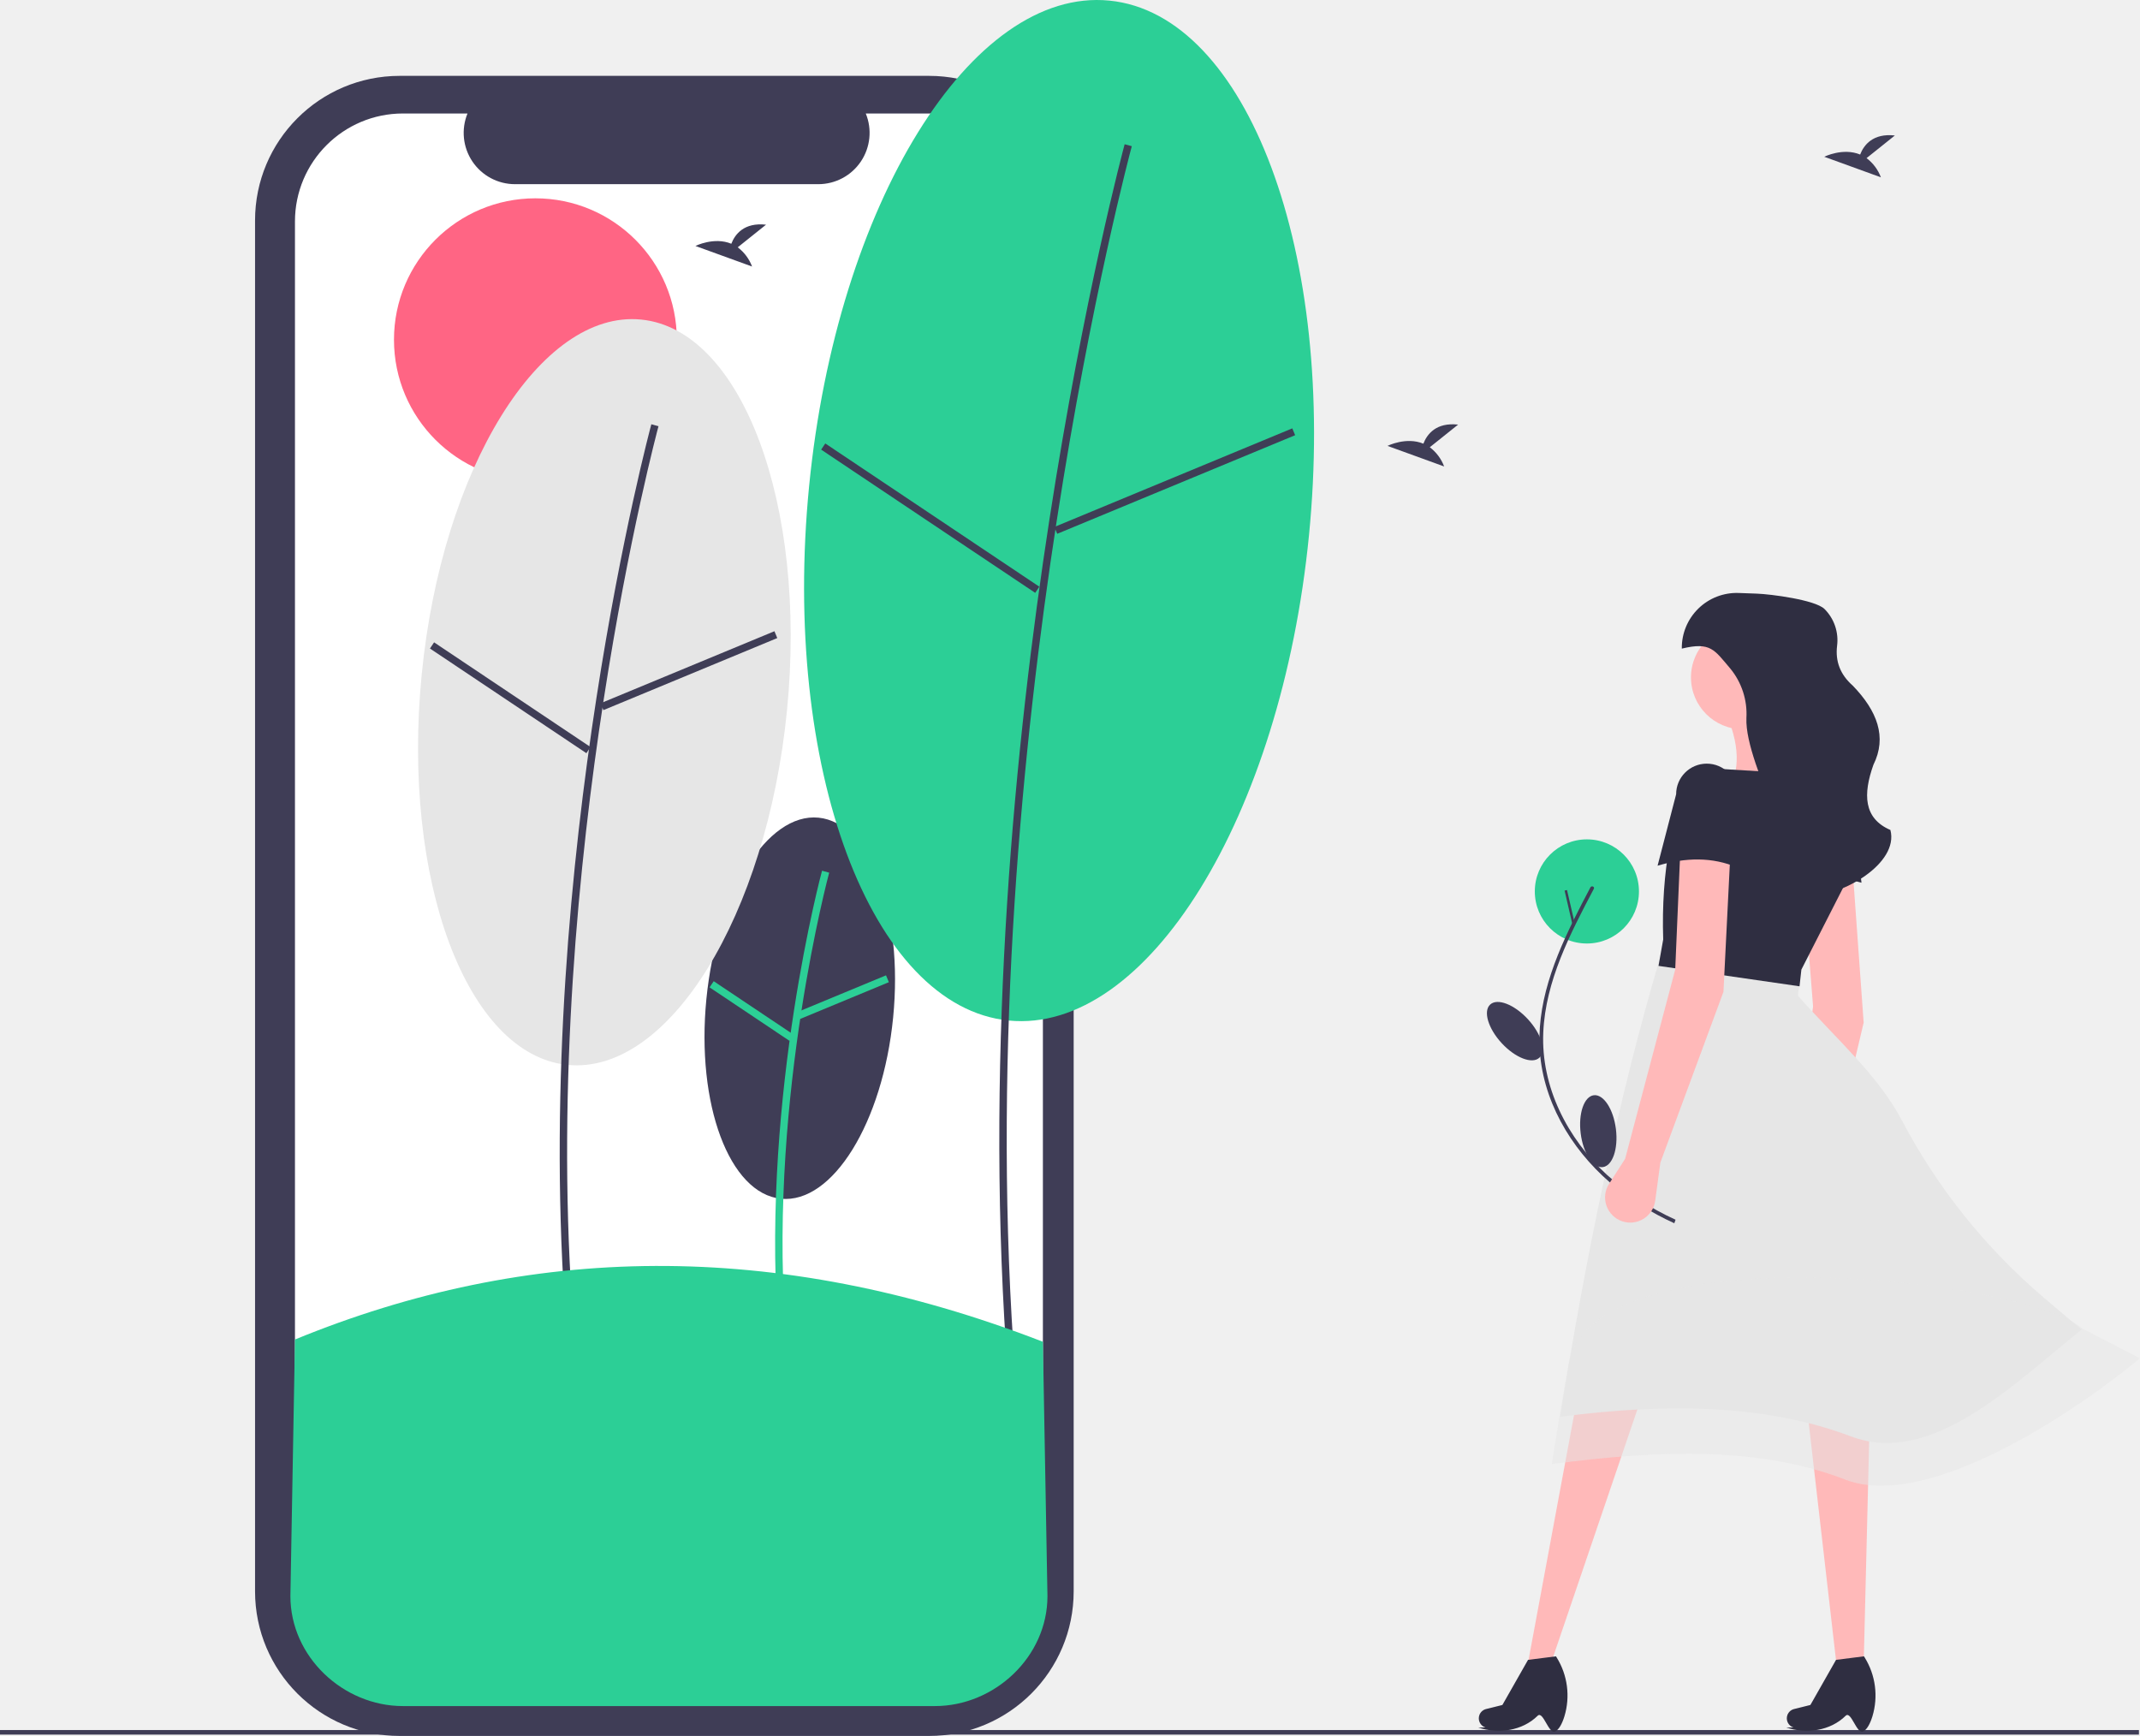
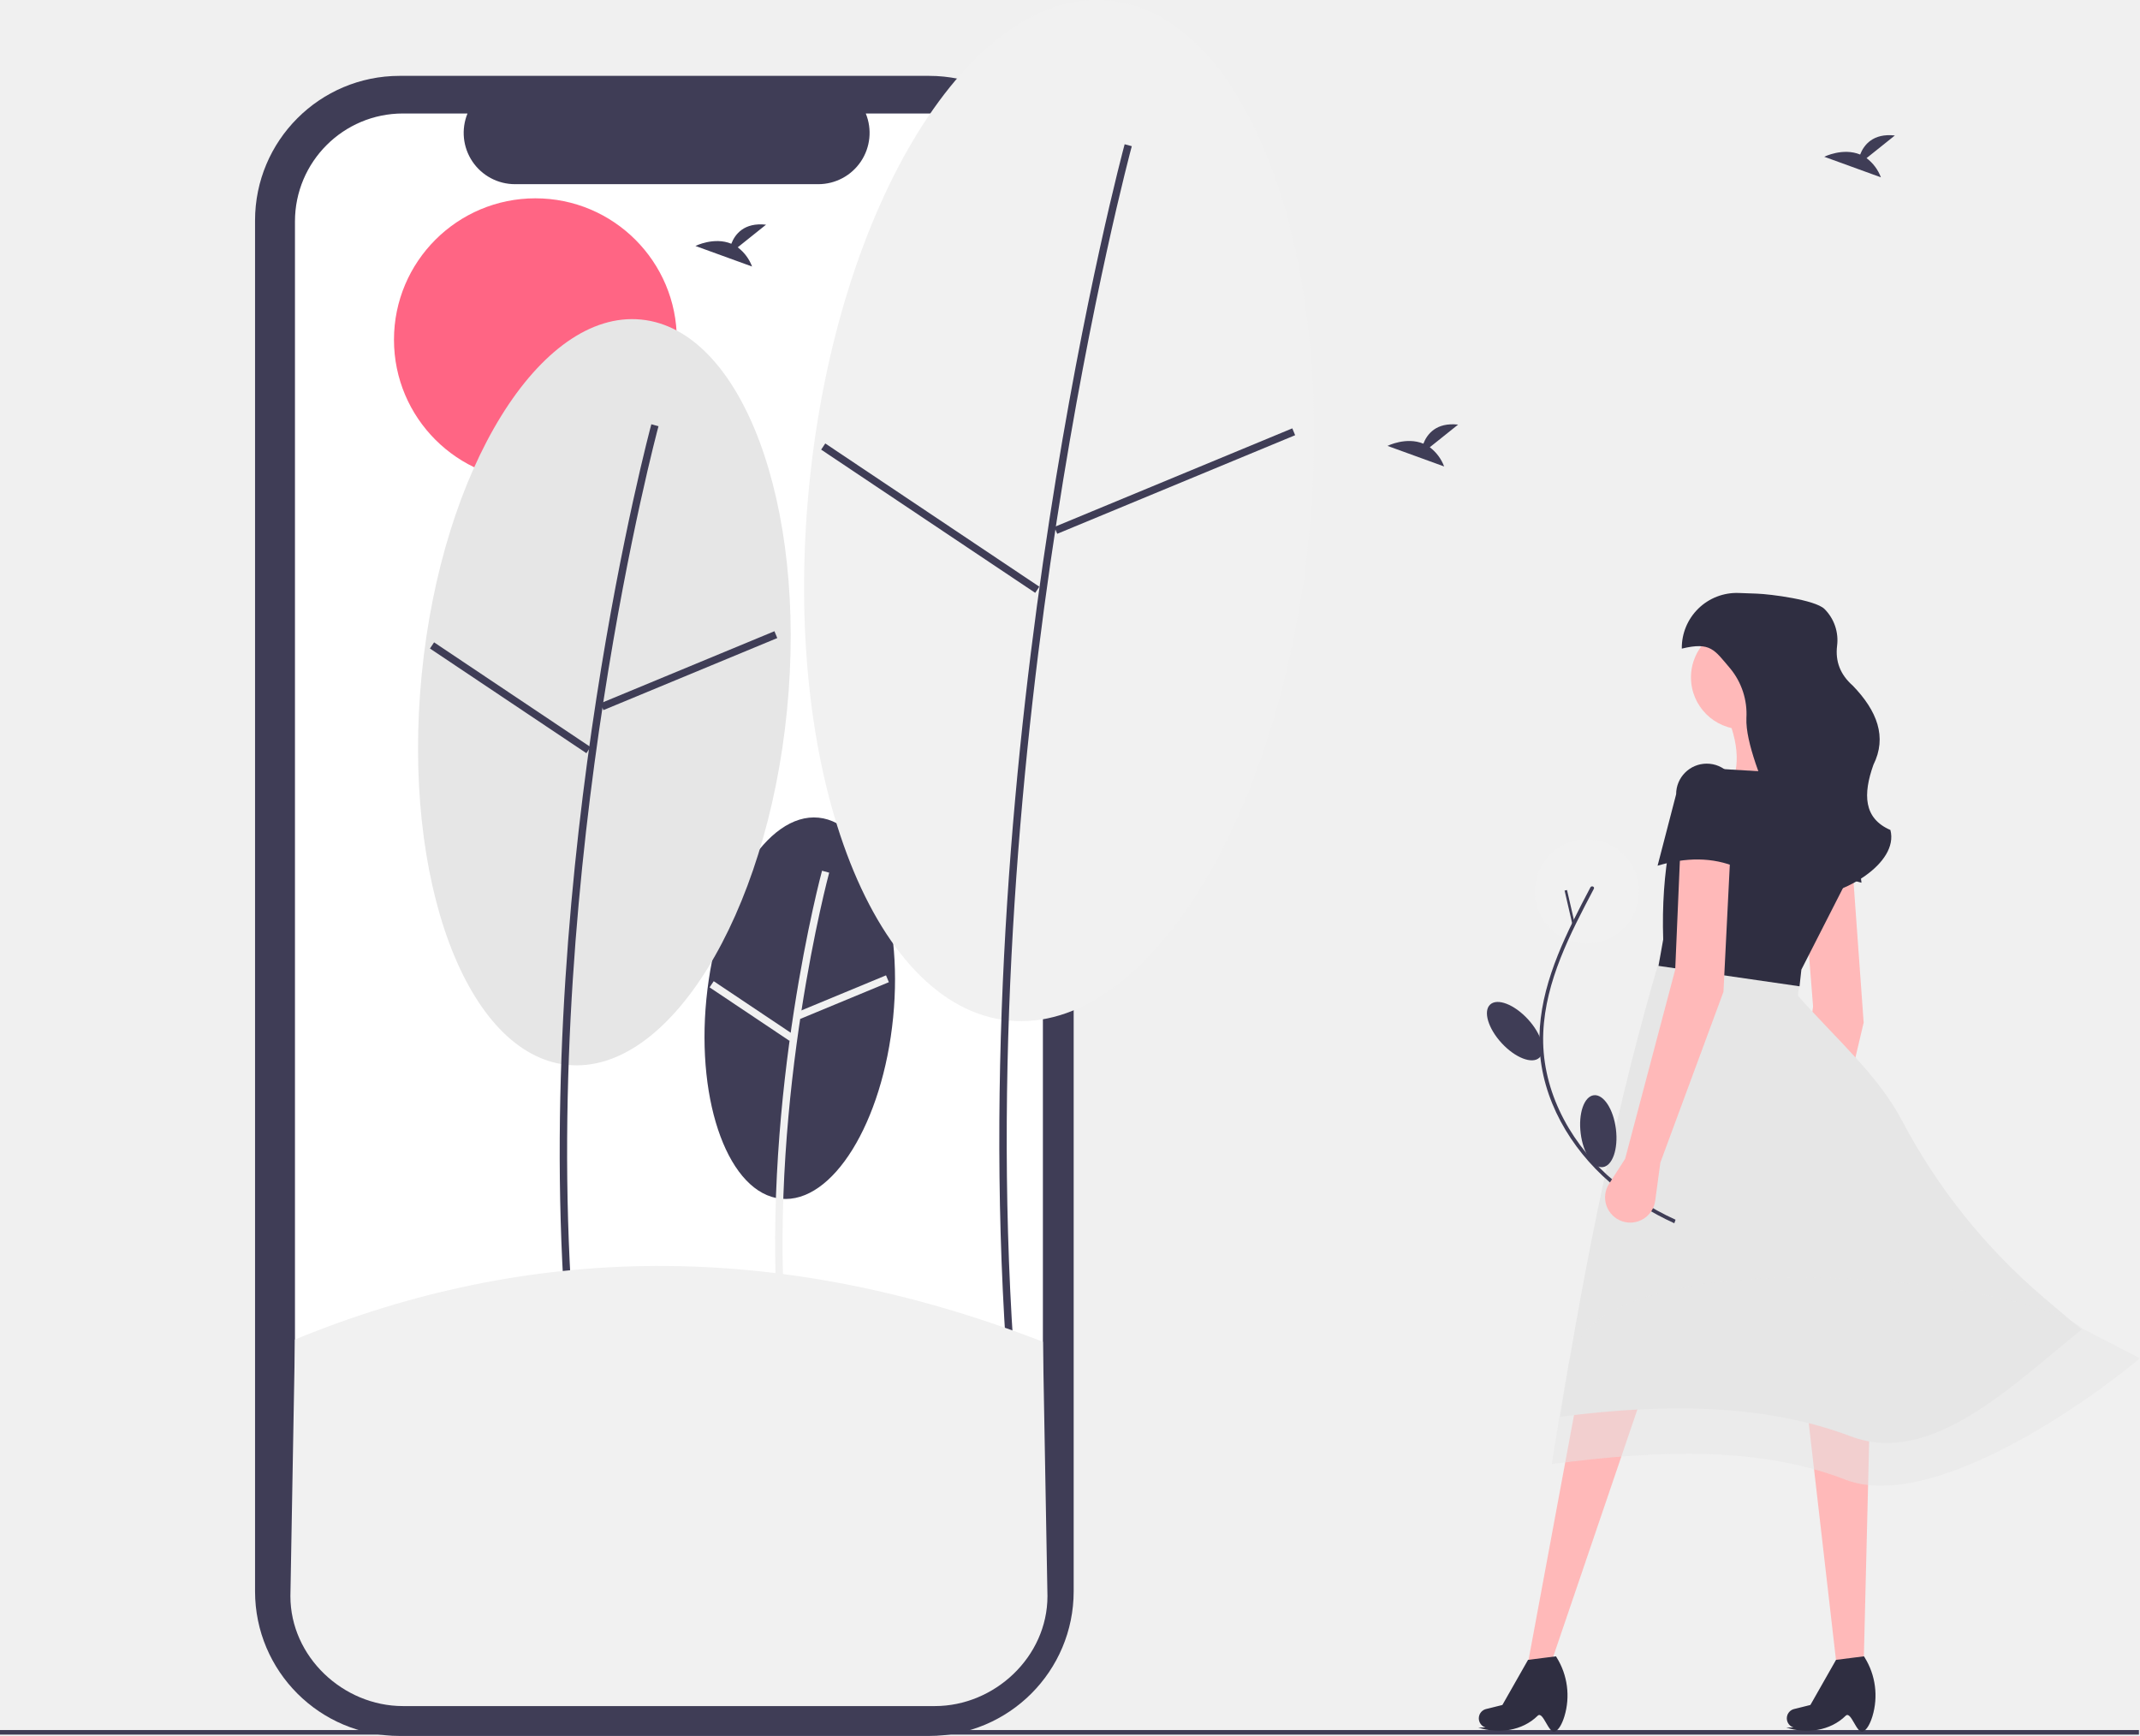
<svg xmlns="http://www.w3.org/2000/svg" id="b5c0e5b8-29e4-4820-a986-e08c8b5e3595" data-name="Layer 1" width="938.192" height="761.036" viewBox="0 0 938.192 761.036">
  <rect y="758.447" width="937.724" height="2" fill="#3f3d56" />
  <path d="M605.609,275.687h-3.999V166.142a63.402,63.402,0,0,0-63.402-63.402H306.121a63.402,63.402,0,0,0-63.402,63.402V767.116a63.402,63.402,0,0,0,63.402,63.402H538.208a63.402,63.402,0,0,0,63.402-63.402V353.664h3.999Z" transform="translate(-130.9042 -69.48176)" fill="#3f3d56" />
  <path d="M588.118,166.584v600.09a47.351,47.351,0,0,1-47.35,47.35h-233.21a47.342,47.342,0,0,1-47.34-47.35v-600.09a47.342,47.342,0,0,1,47.34-47.35h28.3a22.486,22.486,0,0,0,20.83,30.99h132.96a22.481,22.481,0,0,0,20.82-30.99h30.3A47.351,47.351,0,0,1,588.118,166.584Z" transform="translate(-130.9042 -69.48176)" fill="#fff" />
  <circle cx="234.724" cy="148.943" r="62" fill="#ff6584" />
  <ellipse cx="481.529" cy="511.478" rx="83.937" ry="41.137" transform="translate(-205.633 871.0143) rotate(-84.36901)" fill="#3f3d56" />
-   <path d="M471.828,648.579c-6.697-99.992,19.199-196.412,19.461-197.374l3.136.855c-.261.957-26.013,96.871-19.354,196.303Z" transform="translate(-130.9042 -69.48176)" fill="#2ccf96" />
-   <rect x="479.386" y="505.021" width="42.187" height="3.251" transform="translate(-286.7441 160.731) rotate(-22.51062)" fill="#2ccf96" />
-   <rect x="458.801" y="491.625" width="3.251" height="42.188" transform="matrix(0.55614, -0.83109, 0.83109, 0.55614, -352.6532, 540.7531)" fill="#2ccf96" />
+   <path d="M471.828,648.579c-6.697-99.992,19.199-196.412,19.461-197.374l3.136.855c-.261.957-26.013,96.871-19.354,196.303Z" transform="translate(-130.9042 -69.48176)" fill="#f1f1f1" />
+   <rect x="479.386" y="505.021" width="42.187" height="3.251" transform="translate(-286.7441 160.731) rotate(-22.51062)" fill="#f1f1f1" />
+   <rect x="458.801" y="491.625" width="3.251" height="42.188" transform="matrix(0.55614, -0.83109, 0.83109, 0.55614, -352.6532, 540.7531)" fill="#f1f1f1" />
  <ellipse cx="395.866" cy="372.954" rx="164.171" ry="80.46" transform="translate(-145.035 660.8337) rotate(-84.36901)" fill="#e6e6e6" />
  <path d="M378.443,641.005c-13.081-195.316,37.5-383.648,38.013-385.527l3.136.855c-.511,1.875-50.948,189.701-37.905,384.456Z" transform="translate(-130.9042 -69.48176)" fill="#3f3d56" />
  <rect x="391.674" y="361.879" width="82.514" height="3.251" transform="translate(-237.0882 123.9637) rotate(-22.51062)" fill="#3f3d56" />
  <rect x="352.968" y="334.124" width="3.251" height="82.514" transform="translate(-285.4879 391.8416) rotate(-56.21159)" fill="#3f3d56" />
-   <ellipse cx="595.206" cy="293.318" rx="224.655" ry="110.103" transform="translate(113.996 787.3893) rotate(-84.36901)" fill="#2ccf96" />
+   <ellipse cx="595.206" cy="293.318" rx="224.655" ry="110.103" transform="translate(113.996 787.3893) rotate(-84.36901)" fill="#f1f1f1" />
  <path d="M571.961,660.085c-17.893-267.175,51.297-524.795,51.997-527.366l3.136.855c-.7,2.566-69.745,259.68-51.89,526.295Z" transform="translate(-130.9042 -69.48176)" fill="#3f3d56" />
  <rect x="589.469" y="278.762" width="112.913" height="3.251" transform="translate(-189.038 199.1769) rotate(-22.51062)" fill="#3f3d56" />
  <rect x="537.102" y="240.183" width="3.251" height="112.913" transform="translate(-138.3102 509.9302) rotate(-56.21231)" fill="#3f3d56" />
-   <path d="M260.218,656.723l-2,112.502c0,26.619,23.19,48.199,49.34,48.199h233.21c26.15,0,49.35-21.58,49.35-48.199l-2-111.515C470.547,612.137,361.829,614.995,260.218,656.723Z" transform="translate(-130.9042 -69.48176)" fill="#2ccf96" />
+   <path d="M260.218,656.723l-2,112.502c0,26.619,23.19,48.199,49.34,48.199h233.21c26.15,0,49.35-21.58,49.35-48.199l-2-111.515C470.547,612.137,361.829,614.995,260.218,656.723Z" transform="translate(-130.9042 -69.48176)" fill="#f1f1f1" />
  <path d="M757.734,265.558l12.413-9.928c-9.643-1.064-13.606,4.195-15.227,8.358-7.534-3.128-15.735.972-15.735.972l24.837,9.017A18.795,18.795,0,0,0,757.734,265.558Z" transform="translate(-130.9042 -69.48176)" fill="#3f3d56" />
  <path d="M454.331,177.908l12.413-9.928c-9.643-1.064-13.606,4.195-15.227,8.358-7.534-3.128-15.735.972-15.735.972l24.837,9.017A18.795,18.795,0,0,0,454.331,177.908Z" transform="translate(-130.9042 -69.48176)" fill="#3f3d56" />
  <path d="M949.215,138.803l12.413-9.928c-9.643-1.064-13.606,4.195-15.227,8.358-7.534-3.128-15.735.972-15.735.972l24.837,9.017A18.795,18.795,0,0,0,949.215,138.803Z" transform="translate(-130.9042 -69.48176)" fill="#3f3d56" />
  <path d="M929.591,595.447l-.211,16.913a11.038,11.038,0,0,1-13.331,10.66h0a11.038,11.038,0,0,1-7.649-15.594l5.652-11.716,11.717-85.025-4.497-56.815,21.998-1.054,4.678,64.988Z" transform="translate(-130.9042 -69.48176)" fill="#ffb9b9" />
  <polygon points="690.906 615.823 669.756 729.705 680.331 728.078 719.376 613.383 690.906 615.823" fill="#ffb9b9" />
  <polygon points="792.179 617.043 805.601 733.772 816.989 732.145 819.836 616.23 792.179 617.043" fill="#ffb9b9" />
  <path d="M1043.472,652.36c-30.32,24.359-65.824,60.136-101.172,46.807-36.887-13.908-79.458-14.788-127.405-8.576C826.347,618.762,840.488,550.798,858.821,488.859l61.008,9.761c.944,1.043-1.334,6.683-.407,7.728,17.149,19.313,34.64,34.282,45.21,54.174a263.09,263.09,0,0,0,62.1,77.674Z" transform="translate(-130.9042 -69.48176)" fill="#e6e6e6" />
  <path d="M1069.096,664.969c-30.32,25.048-93.887,66.863-129.236,53.158-36.887-14.302-80.678-13.18-128.625-6.792q3.413-22.011,7.281-43.743c10.392-58.367,199.818-37.865,225.363-15.639Z" transform="translate(-130.9042 -69.48176)" fill="#e6e6e6" opacity="0.5" />
  <path d="M946.994,456.458c-11.406-3.335-23.035-1.679-34.818,3.443l4.268-32.074a13.422,13.422,0,0,1,11.691-14.953h0a13.422,13.422,0,0,1,14.953,11.691Z" transform="translate(-130.9042 -69.48176)" fill="#2f2e41" />
  <circle cx="764.115" cy="296.954" r="22.776" fill="#ffb9b9" />
  <path d="M937.318,429.884l-50.027-11.795c7.426-10.676,5.907-23.19,0-36.605L911.695,376.604c2.701,9.259,5.978,17.731,10.575,24.403Z" transform="translate(-130.9042 -69.48176)" fill="#ffb9b9" />
  <path d="M919.829,501.874,858.008,492.926l2.056-11.578c-.975-30.163,3.996-54.853,13.4-75.46l54.501,3.254,0,0A40.506,40.506,0,0,1,939.675,457.222l-19.032,37.331Z" transform="translate(-130.9042 -69.48176)" fill="#2f2e41" />
  <path d="M812.67,828.558c-2.853,1.302-5.242-9.247-7.649-6.882-6.731,6.615-17.038,8.055-26.023,5.167l3.144-.035A4.208,4.208,0,0,1,779.491,821.325h0a4.208,4.208,0,0,1,2.919-2.605l7.158-1.79,11.24-19.766,12.249-1.55.309.506a31.584,31.584,0,0,1,3.385,25.826C815.733,825.21,814.346,827.793,812.67,828.558Z" transform="translate(-130.9042 -69.48176)" fill="#2f2e41" />
  <path d="M947.701,828.558c-2.853,1.302-5.242-9.247-7.649-6.882-6.731,6.615-17.038,8.055-26.023,5.167l3.144-.035a4.208,4.208,0,0,1-2.652-5.483h0a4.208,4.208,0,0,1,2.919-2.605l7.158-1.79,11.24-19.766,12.249-1.55.309.506a31.584,31.584,0,0,1,3.385,25.826C950.764,825.21,949.378,827.793,947.701,828.558Z" transform="translate(-130.9042 -69.48176)" fill="#2f2e41" />
  <path d="M923.369,462.422h-.583c-10.999-9.531-20.558-20.215-12.839-33.592-6.547-16.617-13.845-33.872-13.404-44.547a31.306,31.306,0,0,0-7.112-21.766c-6.957-8.126-8.505-11.756-21.211-8.682v0a24.076,24.076,0,0,1,24.948-24.394l7.938.289c6.072.221,25.48,2.703,29.646,6.71a19.332,19.332,0,0,1,5.534,16.255c-.779,6.626,1.312,12.476,6.896,17.381,10.692,11.056,15.102,22.528,9.04,34.694-4.576,12.879-4.357,23.479,7.446,28.575h0v0C963.502,448.057,938.572,462.422,923.369,462.422Z" transform="translate(-130.9042 -69.48176)" fill="#2f2e41" />
  <ellipse cx="794.988" cy="521.532" rx="7.782" ry="15.878" transform="translate(-273.6658 608.9823) rotate(-42.76626)" fill="#3f3d56" />
-   <circle cx="695.701" cy="390.804" r="22.828" fill="#2ccf96" />
+   <circle cx="695.701" cy="390.804" r="22.828" fill="#f1f1f1" />
  <path d="M864.941,605.754a120.265,120.265,0,0,1-28.33-17.975c-17.276-14.936-29.82-36.372-30.754-59.539-.896-22.233,8.525-43.134,18.491-62.454q1.881-3.646,3.8-7.271c.486-.923,1.995-.303,1.506.626-10.338,19.62-21.186,40.354-22.167,62.978-1.034,23.847,10.617,46.578,27.955,62.444a117.266,117.266,0,0,0,30.034,19.643" transform="translate(-130.9042 -69.48176)" fill="#3f3d56" />
  <rect x="818.538" y="459.589" width="1.087" height="15.273" transform="translate(-215.0514 126.8712) rotate(-13.00791)" fill="#3f3d56" />
  <ellipse cx="831.608" cy="565.389" rx="7.782" ry="15.878" transform="translate(-194.6923 38.19293) rotate(-7.13528)" fill="#3f3d56" />
  <path d="M858.821,579.151,856.556,595.913a11.038,11.038,0,0,1-14.527,8.961h0a11.038,11.038,0,0,1-5.697-16.408l7.034-10.942,21.963-82.971,2.44-56.941,21.963,1.627-3.254,65.075Z" transform="translate(-130.9042 -69.48176)" fill="#ffb9b9" />
  <path d="M892.579,449.814c-10.916-4.696-22.66-4.466-34.978-.813l8.134-31.317a13.422,13.422,0,0,1,13.422-13.422h0a13.422,13.422,0,0,1,13.422,13.422Z" transform="translate(-130.9042 -69.48176)" fill="#2f2e41" />
</svg>
